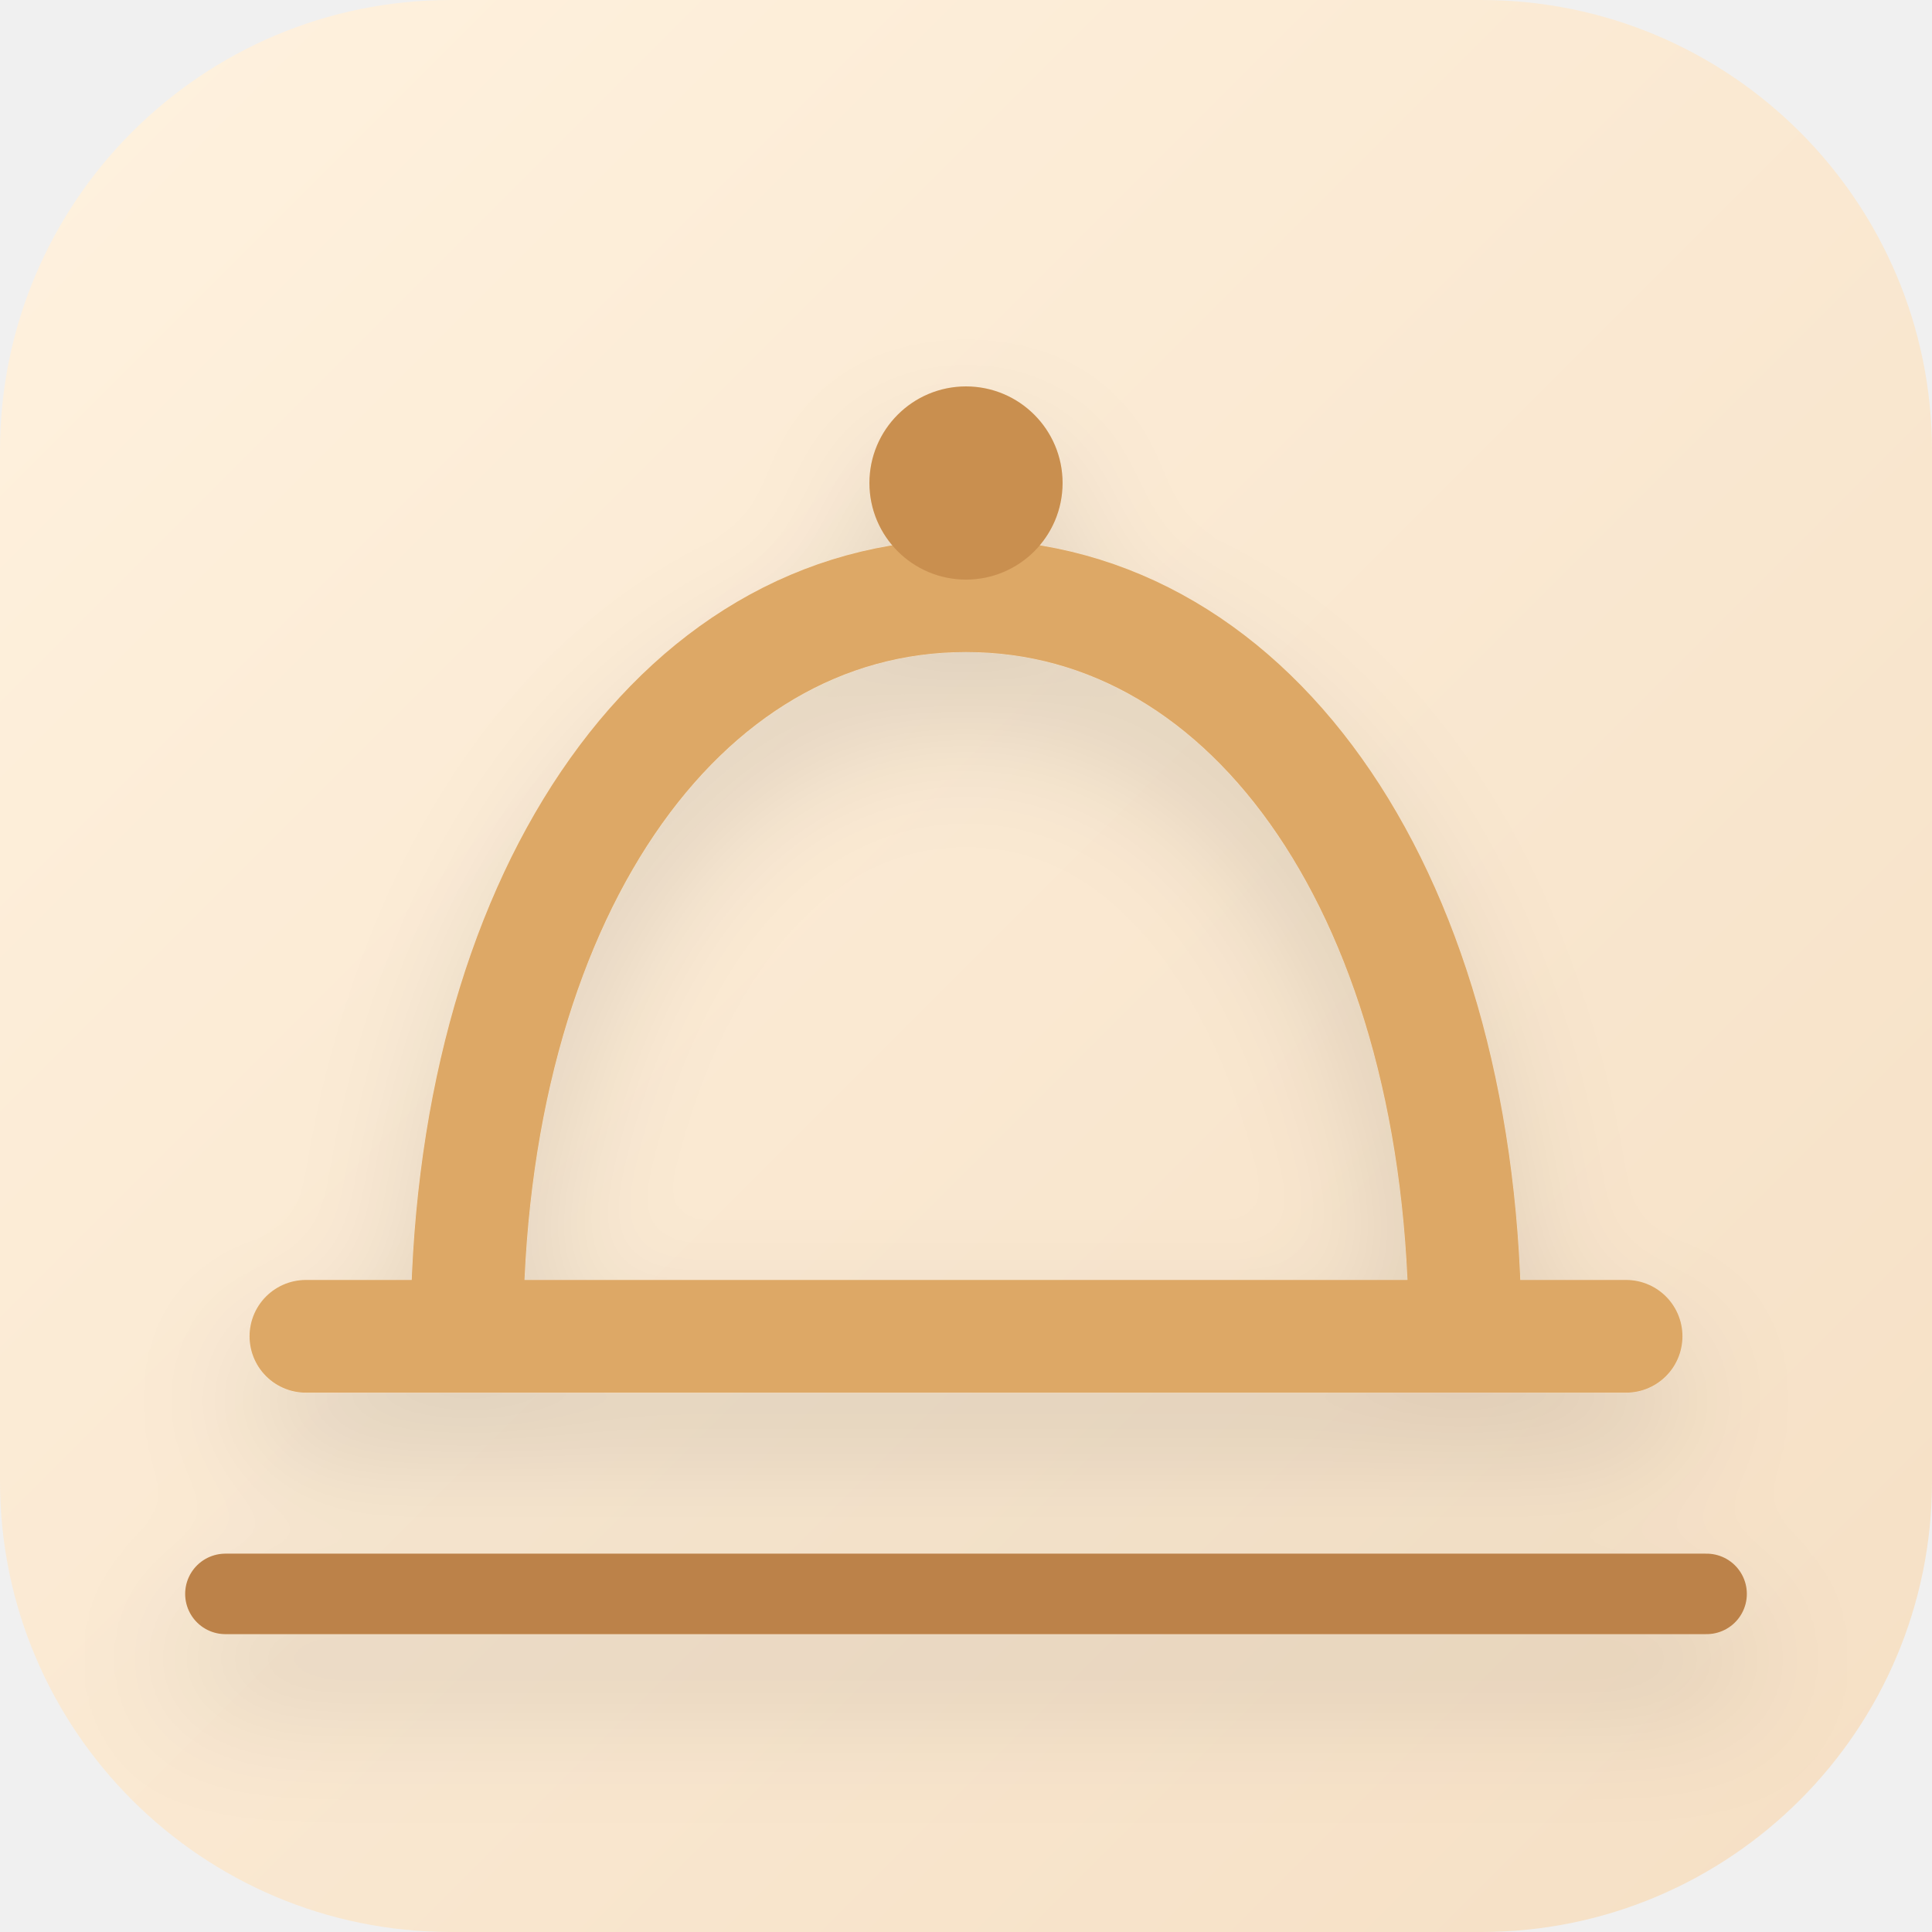
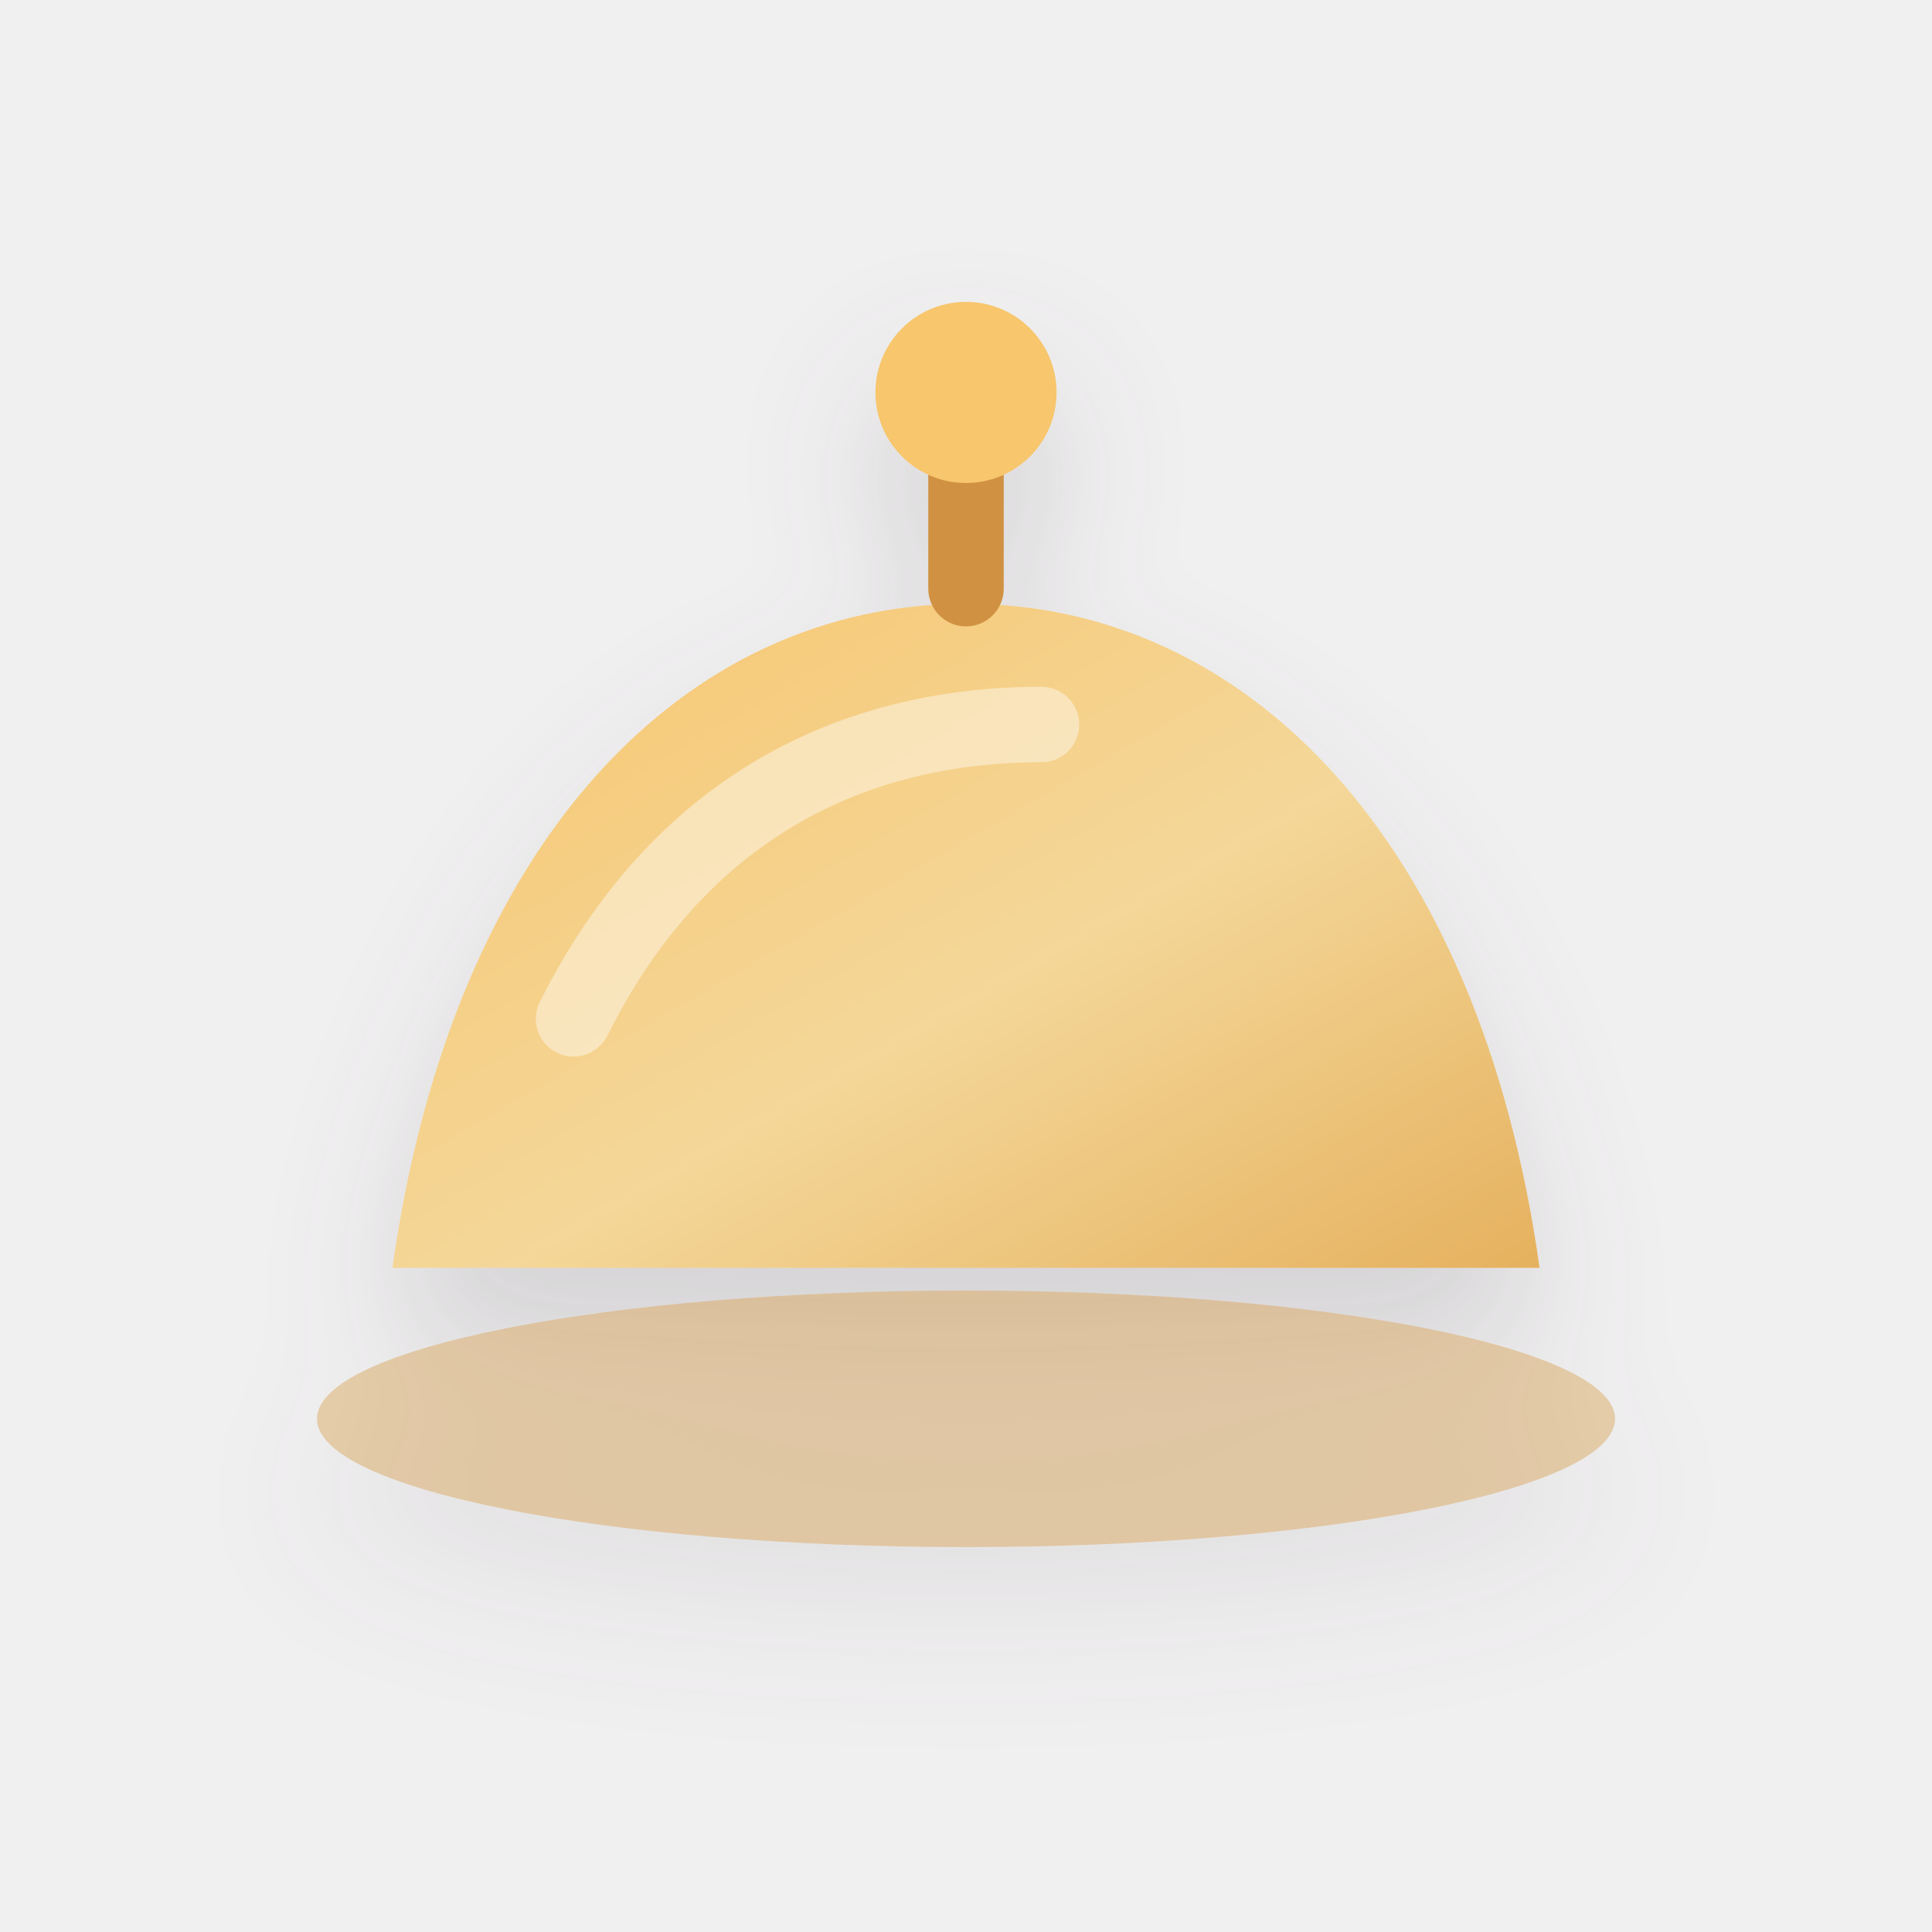
- <svg xmlns="http://www.w3.org/2000/svg" viewBox="0 0 120 120">
+ <svg xmlns="http://www.w3.org/2000/svg" viewBox="0 0 256 256">
  <defs>
-     <linearGradient id="bg" x1="0" y1="0" x2="1" y2="1">
-       <stop offset="0" stop-color="#fff2df" />
-       <stop offset="1" stop-color="#f5dfc4" />
+     <linearGradient id="g" x1="0" y1="0" x2="1" y2="1">
+       <stop offset="0" stop-color="#f7c56e" />
+       <stop offset=".55" stop-color="#f4d799" />
+       <stop offset="1" stop-color="#e5b15e" />
    </linearGradient>
-     <filter id="s" x="-30%" y="-30%" width="160%" height="160%">
-       <feDropShadow dx="0" dy="4" stdDeviation="4" flood-opacity=".12" />
+     <linearGradient id="h" x1="0" y1="0" x2="0" y2="1">
+       <stop offset="0" stop-color="#fff" stop-opacity=".78" />
+       <stop offset=".45" stop-color="#fff" stop-opacity=".08" />
+       <stop offset="1" stop-color="#000" stop-opacity=".08" />
+     </linearGradient>
+     <filter id="s" x="-30%" y="-30%" width="160%" height="170%">
+       <feDropShadow dx="0" dy="10" stdDeviation="9" flood-color="#776b78" flood-opacity=".22" />
    </filter>
  </defs>
-   <rect width="120" height="120" rx="28" fill="url(#bg)" />
  <g filter="url(#s)">
-     <path d="M19 83h82M29 83c0-27 13-46 31-46s31 19 31 46" fill="none" stroke="#dda866" stroke-width="7" stroke-linecap="round" />
-     <circle cx="60" cy="30" r="6" fill="#c98f50" />
-     <path d="M14 99h92" stroke="#bc824a" stroke-width="5" stroke-linecap="round" />
+     <ellipse cx="128" cy="188" rx="86" ry="17" fill="#d7a254" opacity=".45" />
+     <path d="M52 168c8-57 39-88 76-88s68 31 76 88z" fill="url(#g)" />
+     <path d="M128 78V60" stroke="#d09243" stroke-width="10" stroke-linecap="round" />
+     <circle cx="128" cy="52" r="12" fill="#f7c66d" />
+     <path d="M76 135c14-28 37-39 62-39" stroke="#fff" stroke-opacity=".42" stroke-width="10" fill="none" stroke-linecap="round" />
  </g>
</svg>
